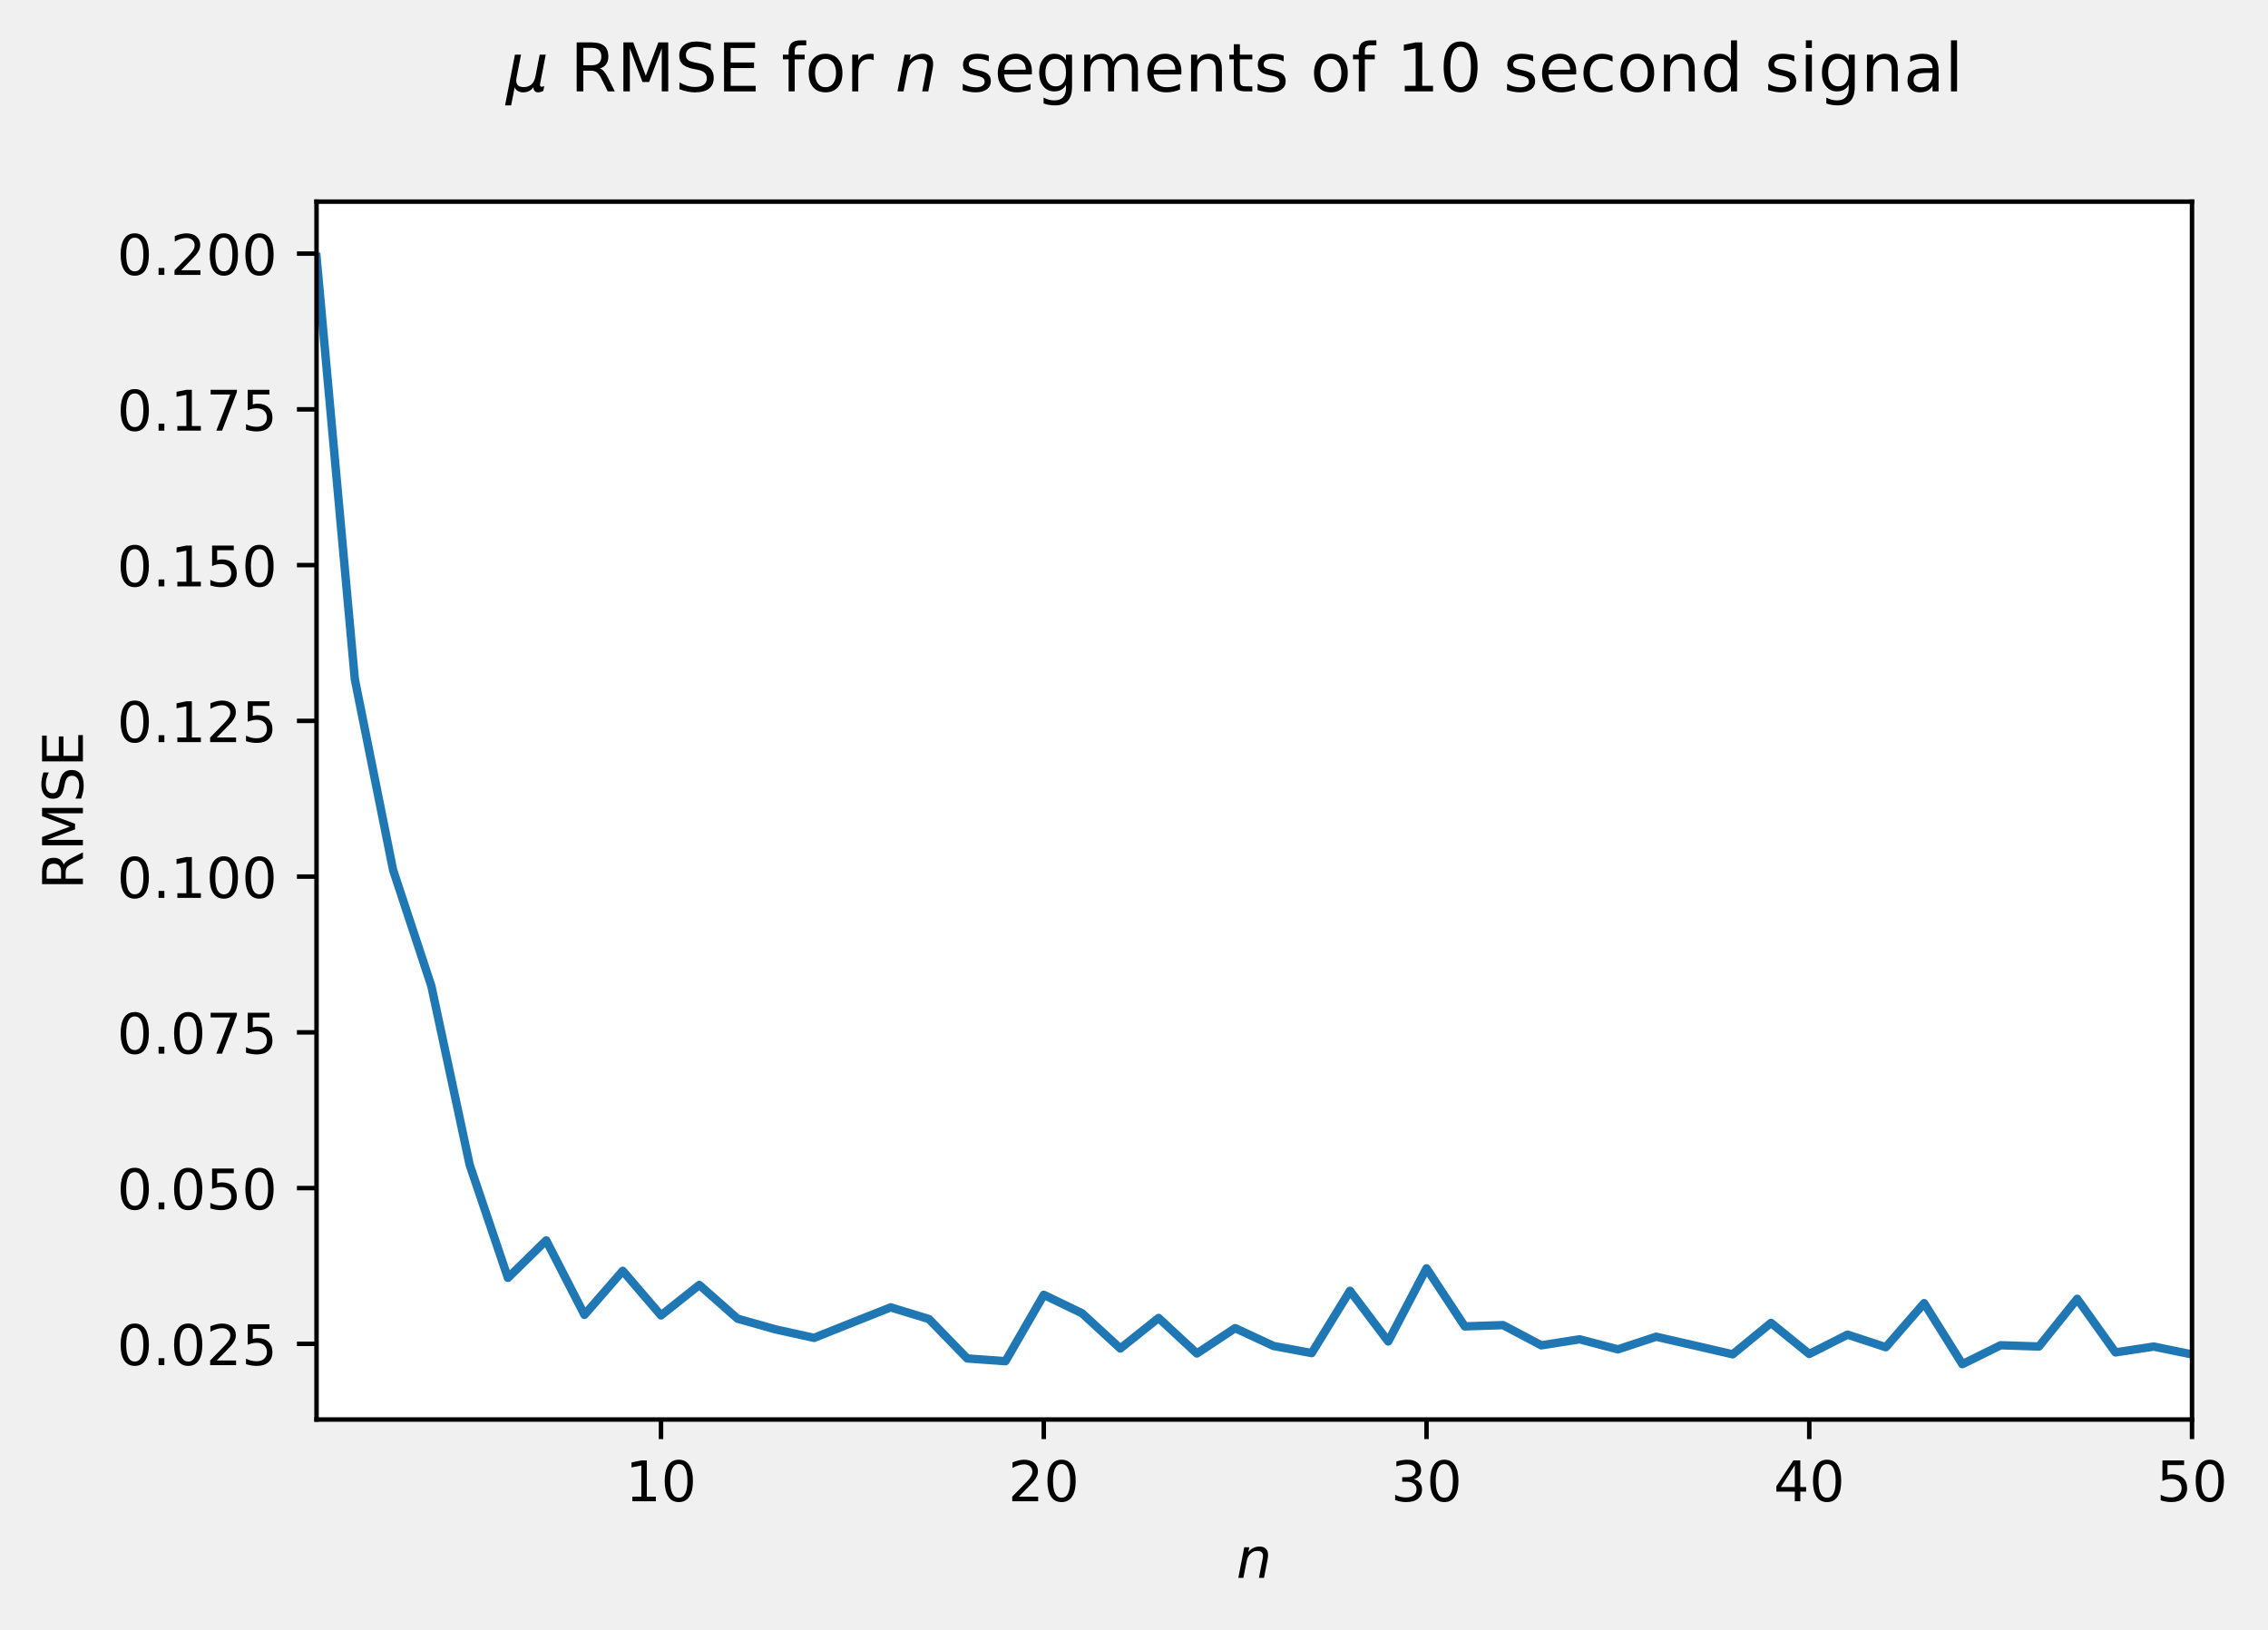
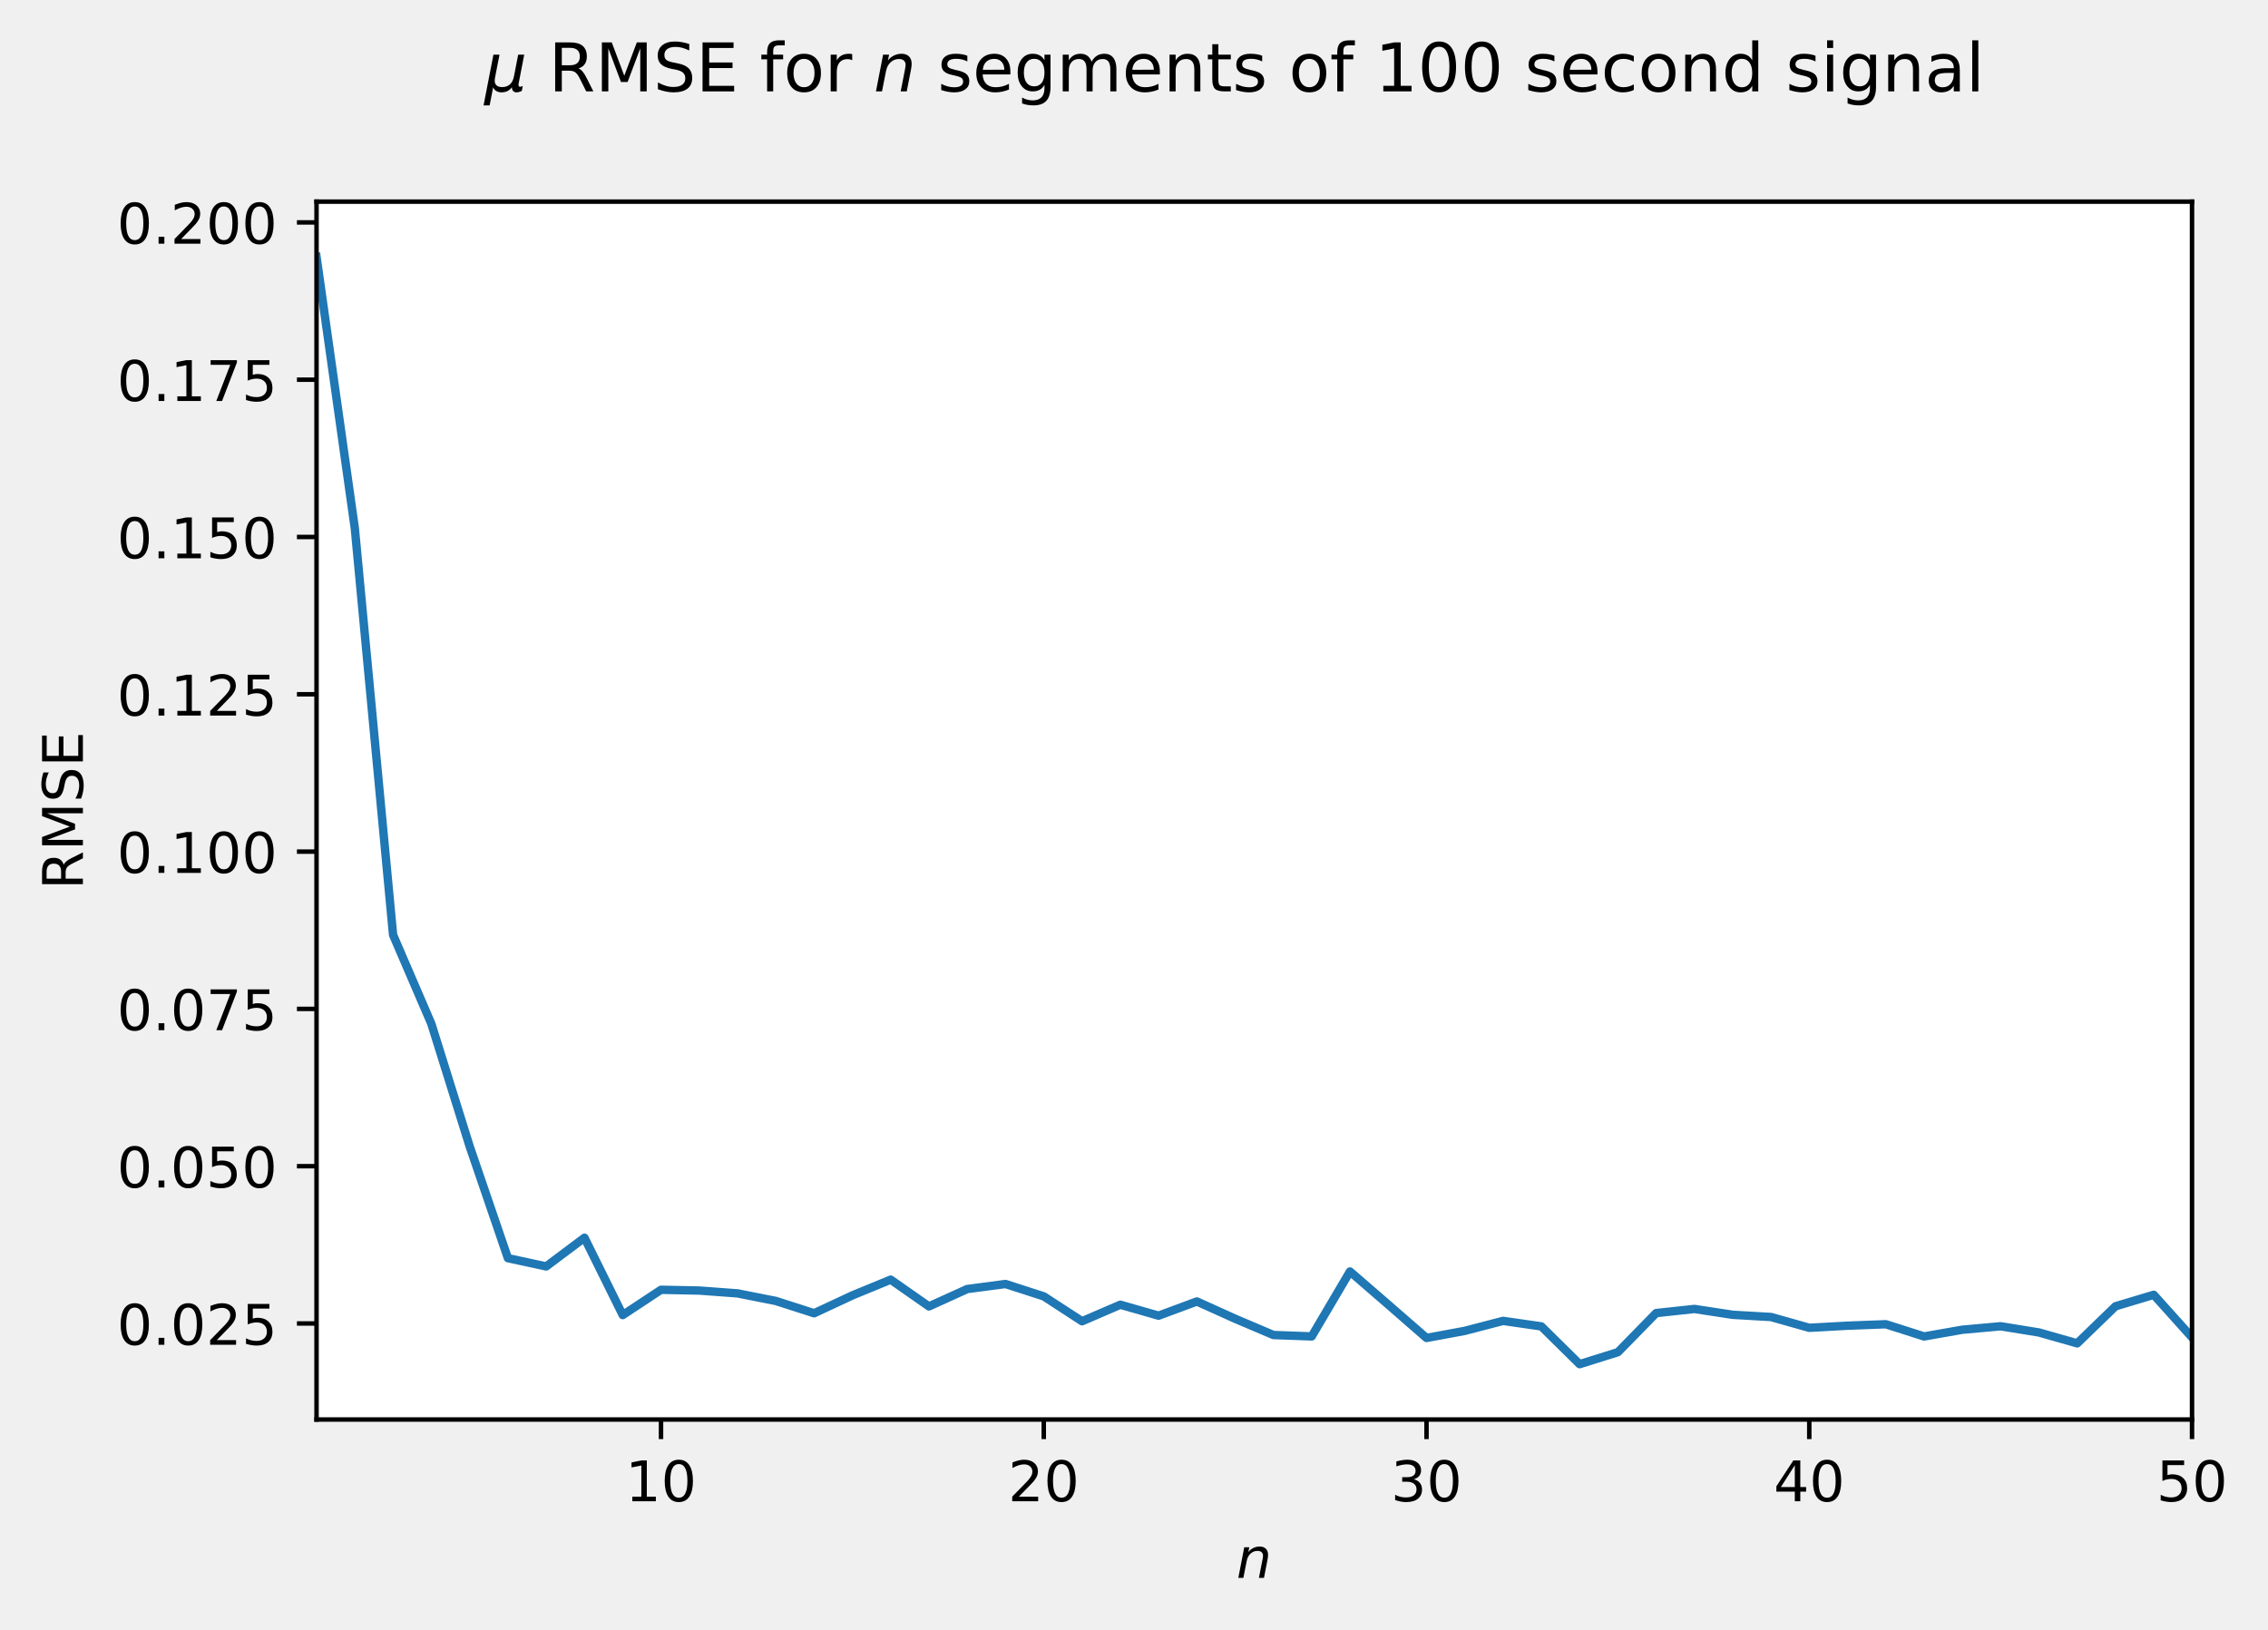
<svg xmlns="http://www.w3.org/2000/svg" xmlns:xlink="http://www.w3.org/1999/xlink" width="404.869pt" height="290.996pt" viewBox="0 0 404.869 290.996" version="1.1">
  <defs>
    <style type="text/css">*{stroke-linejoin: round; stroke-linecap: butt}</style>
  </defs>
  <g id="figure_1">
    <g id="patch_1">
      <path d="M 0 290.996  L 404.869 290.996  L 404.869 0  L 0 0  L 0 290.996  z " style="fill: none" />
    </g>
    <g id="axes_1">
      <g id="patch_2">
        <path d="M 56.506 253.44  L 391.306 253.44  L 391.306 36  L 56.506 36  z " style="fill: #ffffff" />
      </g>
      <g id="matplotlib.axis_1">
        <g id="xtick_1">
          <g id="line2d_1">
            <defs>
-               <path id="mbaf7113629" d="M 0 0  L 0 3.5  " style="stroke: #000000; stroke-width: 0.8" />
+               <path id="mee2bd763ad" d="M 0 0  L 0 3.5  " style="stroke: #000000; stroke-width: 0.8" />
            </defs>
            <g>
-               <use xlink:href="#mbaf7113629" x="118" y="253.44" style="stroke: #000000; stroke-width: 0.8" />
+               <use xlink:href="#mee2bd763ad" x="118" y="253.44" style="stroke: #000000; stroke-width: 0.8" />
            </g>
          </g>
          <g id="text_1">
            <g transform="translate(111.6376 268.0384) scale(0.1 -0.1)">
              <defs>
                <path id="DejaVuSans-31" d="M 794 531  L 1825 531  L 1825 4091  L 703 3866  L 703 4441  L 1819 4666  L 2450 4666  L 2450 531  L 3481 531  L 3481 0  L 794 0  L 794 531  z " transform="scale(0.015625)" />
                <path id="DejaVuSans-30" d="M 2034 4250  Q 1547 4250 1301 3770  Q 1056 3291 1056 2328  Q 1056 1369 1301 889  Q 1547 409 2034 409  Q 2525 409 2770 889  Q 3016 1369 3016 2328  Q 3016 3291 2770 3770  Q 2525 4250 2034 4250  z M 2034 4750  Q 2819 4750 3233 4129  Q 3647 3509 3647 2328  Q 3647 1150 3233 529  Q 2819 -91 2034 -91  Q 1250 -91 836 529  Q 422 1150 422 2328  Q 422 3509 836 4129  Q 1250 4750 2034 4750  z " transform="scale(0.015625)" />
              </defs>
              <use xlink:href="#DejaVuSans-31" />
              <use xlink:href="#DejaVuSans-30" x="63.623" />
            </g>
          </g>
        </g>
        <g id="xtick_2">
          <g id="line2d_2">
            <g>
-               <use xlink:href="#mbaf7113629" x="186.327" y="253.44" style="stroke: #000000; stroke-width: 0.8" />
+               <use xlink:href="#mee2bd763ad" x="186.327" y="253.44" style="stroke: #000000; stroke-width: 0.8" />
            </g>
          </g>
          <g id="text_2">
            <g transform="translate(179.9642 268.0384) scale(0.1 -0.1)">
              <defs>
                <path id="DejaVuSans-32" d="M 1228 531  L 3431 531  L 3431 0  L 469 0  L 469 531  Q 828 903 1448 1529  Q 2069 2156 2228 2338  Q 2531 2678 2651 2914  Q 2772 3150 2772 3378  Q 2772 3750 2511 3984  Q 2250 4219 1831 4219  Q 1534 4219 1204 4116  Q 875 4013 500 3803  L 500 4441  Q 881 4594 1212 4672  Q 1544 4750 1819 4750  Q 2544 4750 2975 4387  Q 3406 4025 3406 3419  Q 3406 3131 3298 2873  Q 3191 2616 2906 2266  Q 2828 2175 2409 1742  Q 1991 1309 1228 531  z " transform="scale(0.015625)" />
              </defs>
              <use xlink:href="#DejaVuSans-32" />
              <use xlink:href="#DejaVuSans-30" x="63.623" />
            </g>
          </g>
        </g>
        <g id="xtick_3">
          <g id="line2d_3">
            <g>
-               <use xlink:href="#mbaf7113629" x="254.653" y="253.44" style="stroke: #000000; stroke-width: 0.8" />
+               <use xlink:href="#mee2bd763ad" x="254.653" y="253.44" style="stroke: #000000; stroke-width: 0.8" />
            </g>
          </g>
          <g id="text_3">
            <g transform="translate(248.2907 268.0384) scale(0.1 -0.1)">
              <defs>
                <path id="DejaVuSans-33" d="M 2597 2516  Q 3050 2419 3304 2112  Q 3559 1806 3559 1356  Q 3559 666 3084 287  Q 2609 -91 1734 -91  Q 1441 -91 1130 -33  Q 819 25 488 141  L 488 750  Q 750 597 1062 519  Q 1375 441 1716 441  Q 2309 441 2620 675  Q 2931 909 2931 1356  Q 2931 1769 2642 2001  Q 2353 2234 1838 2234  L 1294 2234  L 1294 2753  L 1863 2753  Q 2328 2753 2575 2939  Q 2822 3125 2822 3475  Q 2822 3834 2567 4026  Q 2313 4219 1838 4219  Q 1578 4219 1281 4162  Q 984 4106 628 3988  L 628 4550  Q 988 4650 1302 4700  Q 1616 4750 1894 4750  Q 2613 4750 3031 4423  Q 3450 4097 3450 3541  Q 3450 3153 3228 2886  Q 3006 2619 2597 2516  z " transform="scale(0.015625)" />
              </defs>
              <use xlink:href="#DejaVuSans-33" />
              <use xlink:href="#DejaVuSans-30" x="63.623" />
            </g>
          </g>
        </g>
        <g id="xtick_4">
          <g id="line2d_4">
            <g>
-               <use xlink:href="#mbaf7113629" x="322.98" y="253.44" style="stroke: #000000; stroke-width: 0.8" />
+               <use xlink:href="#mee2bd763ad" x="322.98" y="253.44" style="stroke: #000000; stroke-width: 0.8" />
            </g>
          </g>
          <g id="text_4">
            <g transform="translate(316.6172 268.0384) scale(0.1 -0.1)">
              <defs>
                <path id="DejaVuSans-34" d="M 2419 4116  L 825 1625  L 2419 1625  L 2419 4116  z M 2253 4666  L 3047 4666  L 3047 1625  L 3713 1625  L 3713 1100  L 3047 1100  L 3047 0  L 2419 0  L 2419 1100  L 313 1100  L 313 1709  L 2253 4666  z " transform="scale(0.015625)" />
              </defs>
              <use xlink:href="#DejaVuSans-34" />
              <use xlink:href="#DejaVuSans-30" x="63.623" />
            </g>
          </g>
        </g>
        <g id="xtick_5">
          <g id="line2d_5">
            <g>
-               <use xlink:href="#mbaf7113629" x="391.306" y="253.44" style="stroke: #000000; stroke-width: 0.8" />
+               <use xlink:href="#mee2bd763ad" x="391.306" y="253.44" style="stroke: #000000; stroke-width: 0.8" />
            </g>
          </g>
          <g id="text_5">
            <g transform="translate(384.9438 268.0384) scale(0.1 -0.1)">
              <defs>
                <path id="DejaVuSans-35" d="M 691 4666  L 3169 4666  L 3169 4134  L 1269 4134  L 1269 2991  Q 1406 3038 1543 3061  Q 1681 3084 1819 3084  Q 2600 3084 3056 2656  Q 3513 2228 3513 1497  Q 3513 744 3044 326  Q 2575 -91 1722 -91  Q 1428 -91 1123 -41  Q 819 9 494 109  L 494 744  Q 775 591 1075 516  Q 1375 441 1709 441  Q 2250 441 2565 725  Q 2881 1009 2881 1497  Q 2881 1984 2565 2268  Q 2250 2553 1709 2553  Q 1456 2553 1204 2497  Q 953 2441 691 2322  L 691 4666  z " transform="scale(0.015625)" />
              </defs>
              <use xlink:href="#DejaVuSans-35" />
              <use xlink:href="#DejaVuSans-30" x="63.623" />
            </g>
          </g>
        </g>
        <g id="text_6">
          <g transform="translate(220.7063 281.7166) scale(0.1 -0.1)">
            <defs>
              <path id="DejaVuSans-Oblique-6e" d="M 3566 2113  L 3156 0  L 2578 0  L 2988 2091  Q 3016 2238 3031 2350  Q 3047 2463 3047 2528  Q 3047 2791 2881 2937  Q 2716 3084 2419 3084  Q 1956 3084 1622 2776  Q 1288 2469 1184 1941  L 800 0  L 225 0  L 903 3500  L 1478 3500  L 1363 2950  Q 1603 3253 1940 3418  Q 2278 3584 2650 3584  Q 3113 3584 3367 3334  Q 3622 3084 3622 2631  Q 3622 2519 3608 2391  Q 3594 2263 3566 2113  z " transform="scale(0.015625)" />
            </defs>
            <use xlink:href="#DejaVuSans-Oblique-6e" />
          </g>
        </g>
      </g>
      <g id="matplotlib.axis_2">
        <g id="ytick_1">
          <g id="line2d_6">
            <defs>
-               <path id="m052c912028" d="M 0 0  L -3.5 0  " style="stroke: #000000; stroke-width: 0.8" />
+               <path id="mcd7aa22d36" d="M 0 0  L -3.5 0  " style="stroke: #000000; stroke-width: 0.8" />
            </defs>
            <g>
-               <use xlink:href="#m052c912028" x="56.506" y="239.928" style="stroke: #000000; stroke-width: 0.8" />
+               <use xlink:href="#mcd7aa22d36" x="56.506" y="236.297" style="stroke: #000000; stroke-width: 0.8" />
            </g>
          </g>
          <g id="text_7">
-             <g transform="translate(20.87813 243.7268) scale(0.1 -0.1)">
+             <g transform="translate(20.87813 240.096) scale(0.1 -0.1)">
              <defs>
                <path id="DejaVuSans-2e" d="M 684 794  L 1344 794  L 1344 0  L 684 0  L 684 794  z " transform="scale(0.015625)" />
              </defs>
              <use xlink:href="#DejaVuSans-30" />
              <use xlink:href="#DejaVuSans-2e" x="63.623" />
              <use xlink:href="#DejaVuSans-30" x="95.41" />
              <use xlink:href="#DejaVuSans-32" x="159.033" />
              <use xlink:href="#DejaVuSans-35" x="222.656" />
            </g>
          </g>
        </g>
        <g id="ytick_2">
          <g id="line2d_7">
            <g>
-               <use xlink:href="#m052c912028" x="56.506" y="212.121" style="stroke: #000000; stroke-width: 0.8" />
+               <use xlink:href="#mcd7aa22d36" x="56.506" y="208.212" style="stroke: #000000; stroke-width: 0.8" />
            </g>
          </g>
          <g id="text_8">
-             <g transform="translate(20.87813 215.9201) scale(0.1 -0.1)">
+             <g transform="translate(20.87813 212.0116) scale(0.1 -0.1)">
              <use xlink:href="#DejaVuSans-30" />
              <use xlink:href="#DejaVuSans-2e" x="63.623" />
              <use xlink:href="#DejaVuSans-30" x="95.41" />
              <use xlink:href="#DejaVuSans-35" x="159.033" />
              <use xlink:href="#DejaVuSans-30" x="222.656" />
            </g>
          </g>
        </g>
        <g id="ytick_3">
          <g id="line2d_8">
            <g>
-               <use xlink:href="#m052c912028" x="56.506" y="184.314" style="stroke: #000000; stroke-width: 0.8" />
+               <use xlink:href="#mcd7aa22d36" x="56.506" y="180.128" style="stroke: #000000; stroke-width: 0.8" />
            </g>
          </g>
          <g id="text_9">
-             <g transform="translate(20.87813 188.1133) scale(0.1 -0.1)">
+             <g transform="translate(20.87813 183.9273) scale(0.1 -0.1)">
              <defs>
                <path id="DejaVuSans-37" d="M 525 4666  L 3525 4666  L 3525 4397  L 1831 0  L 1172 0  L 2766 4134  L 525 4134  L 525 4666  z " transform="scale(0.015625)" />
              </defs>
              <use xlink:href="#DejaVuSans-30" />
              <use xlink:href="#DejaVuSans-2e" x="63.623" />
              <use xlink:href="#DejaVuSans-30" x="95.41" />
              <use xlink:href="#DejaVuSans-37" x="159.033" />
              <use xlink:href="#DejaVuSans-35" x="222.656" />
            </g>
          </g>
        </g>
        <g id="ytick_4">
          <g id="line2d_9">
            <g>
-               <use xlink:href="#m052c912028" x="56.506" y="156.507" style="stroke: #000000; stroke-width: 0.8" />
+               <use xlink:href="#mcd7aa22d36" x="56.506" y="152.044" style="stroke: #000000; stroke-width: 0.8" />
            </g>
          </g>
          <g id="text_10">
-             <g transform="translate(20.87813 160.3066) scale(0.1 -0.1)">
+             <g transform="translate(20.87813 155.8429) scale(0.1 -0.1)">
              <use xlink:href="#DejaVuSans-30" />
              <use xlink:href="#DejaVuSans-2e" x="63.623" />
              <use xlink:href="#DejaVuSans-31" x="95.41" />
              <use xlink:href="#DejaVuSans-30" x="159.033" />
              <use xlink:href="#DejaVuSans-30" x="222.656" />
            </g>
          </g>
        </g>
        <g id="ytick_5">
          <g id="line2d_10">
            <g>
-               <use xlink:href="#m052c912028" x="56.506" y="128.701" style="stroke: #000000; stroke-width: 0.8" />
+               <use xlink:href="#mcd7aa22d36" x="56.506" y="123.959" style="stroke: #000000; stroke-width: 0.8" />
            </g>
          </g>
          <g id="text_11">
-             <g transform="translate(20.87813 132.4998) scale(0.1 -0.1)">
+             <g transform="translate(20.87813 127.7586) scale(0.1 -0.1)">
              <use xlink:href="#DejaVuSans-30" />
              <use xlink:href="#DejaVuSans-2e" x="63.623" />
              <use xlink:href="#DejaVuSans-31" x="95.41" />
              <use xlink:href="#DejaVuSans-32" x="159.033" />
              <use xlink:href="#DejaVuSans-35" x="222.656" />
            </g>
          </g>
        </g>
        <g id="ytick_6">
          <g id="line2d_11">
            <g>
-               <use xlink:href="#m052c912028" x="56.506" y="100.894" style="stroke: #000000; stroke-width: 0.8" />
+               <use xlink:href="#mcd7aa22d36" x="56.506" y="95.875" style="stroke: #000000; stroke-width: 0.8" />
            </g>
          </g>
          <g id="text_12">
-             <g transform="translate(20.87813 104.6931) scale(0.1 -0.1)">
+             <g transform="translate(20.87813 99.67423) scale(0.1 -0.1)">
              <use xlink:href="#DejaVuSans-30" />
              <use xlink:href="#DejaVuSans-2e" x="63.623" />
              <use xlink:href="#DejaVuSans-31" x="95.41" />
              <use xlink:href="#DejaVuSans-35" x="159.033" />
              <use xlink:href="#DejaVuSans-30" x="222.656" />
            </g>
          </g>
        </g>
        <g id="ytick_7">
          <g id="line2d_12">
            <g>
-               <use xlink:href="#m052c912028" x="56.506" y="73.087" style="stroke: #000000; stroke-width: 0.8" />
+               <use xlink:href="#mcd7aa22d36" x="56.506" y="67.791" style="stroke: #000000; stroke-width: 0.8" />
            </g>
          </g>
          <g id="text_13">
-             <g transform="translate(20.87813 76.88634) scale(0.1 -0.1)">
+             <g transform="translate(20.87813 71.58988) scale(0.1 -0.1)">
              <use xlink:href="#DejaVuSans-30" />
              <use xlink:href="#DejaVuSans-2e" x="63.623" />
              <use xlink:href="#DejaVuSans-31" x="95.41" />
              <use xlink:href="#DejaVuSans-37" x="159.033" />
              <use xlink:href="#DejaVuSans-35" x="222.656" />
            </g>
          </g>
        </g>
        <g id="ytick_8">
          <g id="line2d_13">
            <g>
-               <use xlink:href="#m052c912028" x="56.506" y="45.28" style="stroke: #000000; stroke-width: 0.8" />
+               <use xlink:href="#mcd7aa22d36" x="56.506" y="39.706" style="stroke: #000000; stroke-width: 0.8" />
            </g>
          </g>
          <g id="text_14">
-             <g transform="translate(20.87813 49.07959) scale(0.1 -0.1)">
+             <g transform="translate(20.87813 43.50553) scale(0.1 -0.1)">
              <use xlink:href="#DejaVuSans-30" />
              <use xlink:href="#DejaVuSans-2e" x="63.623" />
              <use xlink:href="#DejaVuSans-32" x="95.41" />
              <use xlink:href="#DejaVuSans-30" x="159.033" />
              <use xlink:href="#DejaVuSans-30" x="222.656" />
            </g>
          </g>
        </g>
        <g id="text_15">
          <g transform="translate(14.79844 158.8419) rotate(-90) scale(0.1 -0.1)">
            <defs>
              <path id="DejaVuSans-52" d="M 2841 2188  Q 3044 2119 3236 1894  Q 3428 1669 3622 1275  L 4263 0  L 3584 0  L 2988 1197  Q 2756 1666 2539 1819  Q 2322 1972 1947 1972  L 1259 1972  L 1259 0  L 628 0  L 628 4666  L 2053 4666  Q 2853 4666 3247 4331  Q 3641 3997 3641 3322  Q 3641 2881 3436 2590  Q 3231 2300 2841 2188  z M 1259 4147  L 1259 2491  L 2053 2491  Q 2509 2491 2742 2702  Q 2975 2913 2975 3322  Q 2975 3731 2742 3939  Q 2509 4147 2053 4147  L 1259 4147  z " transform="scale(0.015625)" />
              <path id="DejaVuSans-4d" d="M 628 4666  L 1569 4666  L 2759 1491  L 3956 4666  L 4897 4666  L 4897 0  L 4281 0  L 4281 4097  L 3078 897  L 2444 897  L 1241 4097  L 1241 0  L 628 0  L 628 4666  z " transform="scale(0.015625)" />
              <path id="DejaVuSans-53" d="M 3425 4513  L 3425 3897  Q 3066 4069 2747 4153  Q 2428 4238 2131 4238  Q 1616 4238 1336 4038  Q 1056 3838 1056 3469  Q 1056 3159 1242 3001  Q 1428 2844 1947 2747  L 2328 2669  Q 3034 2534 3370 2195  Q 3706 1856 3706 1288  Q 3706 609 3251 259  Q 2797 -91 1919 -91  Q 1588 -91 1214 -16  Q 841 59 441 206  L 441 856  Q 825 641 1194 531  Q 1563 422 1919 422  Q 2459 422 2753 634  Q 3047 847 3047 1241  Q 3047 1584 2836 1778  Q 2625 1972 2144 2069  L 1759 2144  Q 1053 2284 737 2584  Q 422 2884 422 3419  Q 422 4038 858 4394  Q 1294 4750 2059 4750  Q 2388 4750 2728 4690  Q 3069 4631 3425 4513  z " transform="scale(0.015625)" />
              <path id="DejaVuSans-45" d="M 628 4666  L 3578 4666  L 3578 4134  L 1259 4134  L 1259 2753  L 3481 2753  L 3481 2222  L 1259 2222  L 1259 531  L 3634 531  L 3634 0  L 628 0  L 628 4666  z " transform="scale(0.015625)" />
            </defs>
            <use xlink:href="#DejaVuSans-52" />
            <use xlink:href="#DejaVuSans-4d" x="69.482" />
            <use xlink:href="#DejaVuSans-53" x="155.762" />
            <use xlink:href="#DejaVuSans-45" x="219.238" />
          </g>
        </g>
      </g>
      <g id="line2d_14">
-         <path d="M 56.506 45.884  L 63.339 121.259  L 70.172 155.328  L 77.004 176.052  L 83.837 207.952  L 90.67 228.149  L 97.502 221.458  L 104.335 234.749  L 111.167 226.894  L 118 234.853  L 124.833 229.414  L 131.665 235.435  L 138.498 237.361  L 145.331 238.861  L 152.163 236.129  L 158.996 233.419  L 165.829 235.498  L 172.661 242.538  L 179.494 243.025  L 186.327 231.177  L 193.159 234.469  L 199.992 240.757  L 206.825 235.308  L 213.657 241.649  L 220.49 237.124  L 227.323 240.302  L 234.155 241.579  L 240.988 230.459  L 247.821 239.502  L 254.653 226.452  L 261.486 236.812  L 268.318 236.587  L 275.151 240.194  L 281.984 239.121  L 288.816 240.915  L 295.649 238.658  L 302.482 240.223  L 309.314 241.797  L 316.147 236.189  L 322.98 241.74  L 329.812 238.287  L 336.645 240.528  L 343.478 232.666  L 350.31 243.556  L 357.143 240.183  L 363.976 240.404  L 370.808 231.895  L 377.641 241.456  L 384.474 240.416  L 391.306 241.82  " clip-path="url(#p55fb0964e9)" style="fill: none; stroke: #1f77b4; stroke-width: 1.5; stroke-linecap: square" />
+         <path d="M 56.506 45.884  L 63.339 94.317  L 70.172 166.924  L 77.004 182.799  L 83.837 204.658  L 90.67 224.632  L 97.502 226.106  L 104.335 220.985  L 111.167 234.791  L 118 230.276  L 124.833 230.414  L 131.665 230.92  L 138.498 232.272  L 145.331 234.467  L 152.163 231.279  L 158.996 228.469  L 165.829 233.245  L 172.661 230.146  L 179.494 229.245  L 186.327 231.451  L 193.159 235.894  L 199.992 232.946  L 206.825 234.9  L 213.657 232.364  L 220.49 235.449  L 227.323 238.354  L 234.155 238.603  L 240.988 227.013  L 247.821 232.925  L 254.653 238.878  L 261.486 237.611  L 268.318 235.83  L 275.151 236.815  L 281.984 243.556  L 288.816 241.419  L 295.649 234.436  L 302.482 233.701  L 309.314 234.745  L 316.147 235.138  L 322.98 237.066  L 329.812 236.691  L 336.645 236.43  L 343.478 238.608  L 350.31 237.408  L 357.143 236.792  L 363.976 237.899  L 370.808 239.84  L 377.641 233.224  L 384.474 231.173  L 391.306 238.78  " clip-path="url(#p304ded7ff9)" style="fill: none; stroke: #1f77b4; stroke-width: 1.5; stroke-linecap: square" />
      </g>
      <g id="patch_3">
        <path d="M 56.506 253.44  L 56.506 36  " style="fill: none; stroke: #000000; stroke-width: 0.8; stroke-linejoin: miter; stroke-linecap: square" />
      </g>
      <g id="patch_4">
        <path d="M 391.306 253.44  L 391.306 36  " style="fill: none; stroke: #000000; stroke-width: 0.8; stroke-linejoin: miter; stroke-linecap: square" />
      </g>
      <g id="patch_5">
        <path d="M 56.506 253.44  L 391.306 253.44  " style="fill: none; stroke: #000000; stroke-width: 0.8; stroke-linejoin: miter; stroke-linecap: square" />
      </g>
      <g id="patch_6">
        <path d="M 56.506 36  L 391.306 36  " style="fill: none; stroke: #000000; stroke-width: 0.8; stroke-linejoin: miter; stroke-linecap: square" />
      </g>
    </g>
    <g id="text_16">
-       <g transform="translate(86.50625 16.32) scale(0.12 -0.12)">
+       <g transform="translate(82.66625 16.32) scale(0.12 -0.12)">
        <defs>
          <path id="DejaVuSans-20" transform="scale(0.015625)" />
          <path id="DejaVuSans-Oblique-3bc" d="M -84 -1331  L 856 3500  L 1434 3500  L 1009 1322  Q 997 1256 987 1175  Q 978 1094 978 1013  Q 978 722 1161 565  Q 1344 409 1684 409  Q 2147 409 2431 671  Q 2716 934 2816 1459  L 3213 3500  L 3788 3500  L 3266 809  Q 3253 750 3248 706  Q 3244 663 3244 628  Q 3244 531 3283 486  Q 3322 441 3406 441  Q 3438 441 3492 456  Q 3547 472 3647 513  L 3559 50  Q 3422 -19 3297 -55  Q 3172 -91 3053 -91  Q 2847 -91 2730 40  Q 2613 172 2613 403  Q 2438 153 2195 31  Q 1953 -91 1625 -91  Q 1334 -91 1117 43  Q 900 178 831 397  L 494 -1331  L -84 -1331  z " transform="scale(0.015625)" />
          <path id="DejaVuSans-66" d="M 2375 4863  L 2375 4384  L 1825 4384  Q 1516 4384 1395 4259  Q 1275 4134 1275 3809  L 1275 3500  L 2222 3500  L 2222 3053  L 1275 3053  L 1275 0  L 697 0  L 697 3053  L 147 3053  L 147 3500  L 697 3500  L 697 3744  Q 697 4328 969 4595  Q 1241 4863 1831 4863  L 2375 4863  z " transform="scale(0.015625)" />
          <path id="DejaVuSans-6f" d="M 1959 3097  Q 1497 3097 1228 2736  Q 959 2375 959 1747  Q 959 1119 1226 758  Q 1494 397 1959 397  Q 2419 397 2687 759  Q 2956 1122 2956 1747  Q 2956 2369 2687 2733  Q 2419 3097 1959 3097  z M 1959 3584  Q 2709 3584 3137 3096  Q 3566 2609 3566 1747  Q 3566 888 3137 398  Q 2709 -91 1959 -91  Q 1206 -91 779 398  Q 353 888 353 1747  Q 353 2609 779 3096  Q 1206 3584 1959 3584  z " transform="scale(0.015625)" />
          <path id="DejaVuSans-72" d="M 2631 2963  Q 2534 3019 2420 3045  Q 2306 3072 2169 3072  Q 1681 3072 1420 2755  Q 1159 2438 1159 1844  L 1159 0  L 581 0  L 581 3500  L 1159 3500  L 1159 2956  Q 1341 3275 1631 3429  Q 1922 3584 2338 3584  Q 2397 3584 2469 3576  Q 2541 3569 2628 3553  L 2631 2963  z " transform="scale(0.015625)" />
          <path id="DejaVuSans-73" d="M 2834 3397  L 2834 2853  Q 2591 2978 2328 3040  Q 2066 3103 1784 3103  Q 1356 3103 1142 2972  Q 928 2841 928 2578  Q 928 2378 1081 2264  Q 1234 2150 1697 2047  L 1894 2003  Q 2506 1872 2764 1633  Q 3022 1394 3022 966  Q 3022 478 2636 193  Q 2250 -91 1575 -91  Q 1294 -91 989 -36  Q 684 19 347 128  L 347 722  Q 666 556 975 473  Q 1284 391 1588 391  Q 1994 391 2212 530  Q 2431 669 2431 922  Q 2431 1156 2273 1281  Q 2116 1406 1581 1522  L 1381 1569  Q 847 1681 609 1914  Q 372 2147 372 2553  Q 372 3047 722 3315  Q 1072 3584 1716 3584  Q 2034 3584 2315 3537  Q 2597 3491 2834 3397  z " transform="scale(0.015625)" />
          <path id="DejaVuSans-65" d="M 3597 1894  L 3597 1613  L 953 1613  Q 991 1019 1311 708  Q 1631 397 2203 397  Q 2534 397 2845 478  Q 3156 559 3463 722  L 3463 178  Q 3153 47 2828 -22  Q 2503 -91 2169 -91  Q 1331 -91 842 396  Q 353 884 353 1716  Q 353 2575 817 3079  Q 1281 3584 2069 3584  Q 2775 3584 3186 3129  Q 3597 2675 3597 1894  z M 3022 2063  Q 3016 2534 2758 2815  Q 2500 3097 2075 3097  Q 1594 3097 1305 2825  Q 1016 2553 972 2059  L 3022 2063  z " transform="scale(0.015625)" />
          <path id="DejaVuSans-67" d="M 2906 1791  Q 2906 2416 2648 2759  Q 2391 3103 1925 3103  Q 1463 3103 1205 2759  Q 947 2416 947 1791  Q 947 1169 1205 825  Q 1463 481 1925 481  Q 2391 481 2648 825  Q 2906 1169 2906 1791  z M 3481 434  Q 3481 -459 3084 -895  Q 2688 -1331 1869 -1331  Q 1566 -1331 1297 -1286  Q 1028 -1241 775 -1147  L 775 -588  Q 1028 -725 1275 -790  Q 1522 -856 1778 -856  Q 2344 -856 2625 -561  Q 2906 -266 2906 331  L 2906 616  Q 2728 306 2450 153  Q 2172 0 1784 0  Q 1141 0 747 490  Q 353 981 353 1791  Q 353 2603 747 3093  Q 1141 3584 1784 3584  Q 2172 3584 2450 3431  Q 2728 3278 2906 2969  L 2906 3500  L 3481 3500  L 3481 434  z " transform="scale(0.015625)" />
          <path id="DejaVuSans-6d" d="M 3328 2828  Q 3544 3216 3844 3400  Q 4144 3584 4550 3584  Q 5097 3584 5394 3201  Q 5691 2819 5691 2113  L 5691 0  L 5113 0  L 5113 2094  Q 5113 2597 4934 2840  Q 4756 3084 4391 3084  Q 3944 3084 3684 2787  Q 3425 2491 3425 1978  L 3425 0  L 2847 0  L 2847 2094  Q 2847 2600 2669 2842  Q 2491 3084 2119 3084  Q 1678 3084 1418 2786  Q 1159 2488 1159 1978  L 1159 0  L 581 0  L 581 3500  L 1159 3500  L 1159 2956  Q 1356 3278 1631 3431  Q 1906 3584 2284 3584  Q 2666 3584 2933 3390  Q 3200 3197 3328 2828  z " transform="scale(0.015625)" />
          <path id="DejaVuSans-6e" d="M 3513 2113  L 3513 0  L 2938 0  L 2938 2094  Q 2938 2591 2744 2837  Q 2550 3084 2163 3084  Q 1697 3084 1428 2787  Q 1159 2491 1159 1978  L 1159 0  L 581 0  L 581 3500  L 1159 3500  L 1159 2956  Q 1366 3272 1645 3428  Q 1925 3584 2291 3584  Q 2894 3584 3203 3211  Q 3513 2838 3513 2113  z " transform="scale(0.015625)" />
          <path id="DejaVuSans-74" d="M 1172 4494  L 1172 3500  L 2356 3500  L 2356 3053  L 1172 3053  L 1172 1153  Q 1172 725 1289 603  Q 1406 481 1766 481  L 2356 481  L 2356 0  L 1766 0  Q 1100 0 847 248  Q 594 497 594 1153  L 594 3053  L 172 3053  L 172 3500  L 594 3500  L 594 4494  L 1172 4494  z " transform="scale(0.015625)" />
          <path id="DejaVuSans-63" d="M 3122 3366  L 3122 2828  Q 2878 2963 2633 3030  Q 2388 3097 2138 3097  Q 1578 3097 1268 2742  Q 959 2388 959 1747  Q 959 1106 1268 751  Q 1578 397 2138 397  Q 2388 397 2633 464  Q 2878 531 3122 666  L 3122 134  Q 2881 22 2623 -34  Q 2366 -91 2075 -91  Q 1284 -91 818 406  Q 353 903 353 1747  Q 353 2603 823 3093  Q 1294 3584 2113 3584  Q 2378 3584 2631 3529  Q 2884 3475 3122 3366  z " transform="scale(0.015625)" />
          <path id="DejaVuSans-64" d="M 2906 2969  L 2906 4863  L 3481 4863  L 3481 0  L 2906 0  L 2906 525  Q 2725 213 2448 61  Q 2172 -91 1784 -91  Q 1150 -91 751 415  Q 353 922 353 1747  Q 353 2572 751 3078  Q 1150 3584 1784 3584  Q 2172 3584 2448 3432  Q 2725 3281 2906 2969  z M 947 1747  Q 947 1113 1208 752  Q 1469 391 1925 391  Q 2381 391 2643 752  Q 2906 1113 2906 1747  Q 2906 2381 2643 2742  Q 2381 3103 1925 3103  Q 1469 3103 1208 2742  Q 947 2381 947 1747  z " transform="scale(0.015625)" />
          <path id="DejaVuSans-69" d="M 603 3500  L 1178 3500  L 1178 0  L 603 0  L 603 3500  z M 603 4863  L 1178 4863  L 1178 4134  L 603 4134  L 603 4863  z " transform="scale(0.015625)" />
          <path id="DejaVuSans-61" d="M 2194 1759  Q 1497 1759 1228 1600  Q 959 1441 959 1056  Q 959 750 1161 570  Q 1363 391 1709 391  Q 2188 391 2477 730  Q 2766 1069 2766 1631  L 2766 1759  L 2194 1759  z M 3341 1997  L 3341 0  L 2766 0  L 2766 531  Q 2569 213 2275 61  Q 1981 -91 1556 -91  Q 1019 -91 701 211  Q 384 513 384 1019  Q 384 1609 779 1909  Q 1175 2209 1959 2209  L 2766 2209  L 2766 2266  Q 2766 2663 2505 2880  Q 2244 3097 1772 3097  Q 1472 3097 1187 3025  Q 903 2953 641 2809  L 641 3341  Q 956 3463 1253 3523  Q 1550 3584 1831 3584  Q 2591 3584 2966 3190  Q 3341 2797 3341 1997  z " transform="scale(0.015625)" />
          <path id="DejaVuSans-6c" d="M 603 4863  L 1178 4863  L 1178 0  L 603 0  L 603 4863  z " transform="scale(0.015625)" />
        </defs>
        <use xlink:href="#DejaVuSans-20" transform="translate(0 0.015625)" />
        <use xlink:href="#DejaVuSans-Oblique-3bc" transform="translate(31.78711 0.015625)" />
        <use xlink:href="#DejaVuSans-20" transform="translate(95.41016 0.015625)" />
        <use xlink:href="#DejaVuSans-52" transform="translate(127.1973 0.015625)" />
        <use xlink:href="#DejaVuSans-4d" transform="translate(196.6797 0.015625)" />
        <use xlink:href="#DejaVuSans-53" transform="translate(282.959 0.015625)" />
        <use xlink:href="#DejaVuSans-45" transform="translate(346.4355 0.015625)" />
        <use xlink:href="#DejaVuSans-20" transform="translate(409.6191 0.015625)" />
        <use xlink:href="#DejaVuSans-66" transform="translate(441.4062 0.015625)" />
        <use xlink:href="#DejaVuSans-6f" transform="translate(476.6113 0.015625)" />
        <use xlink:href="#DejaVuSans-72" transform="translate(537.793 0.015625)" />
        <use xlink:href="#DejaVuSans-20" transform="translate(578.9062 0.015625)" />
        <use xlink:href="#DejaVuSans-Oblique-6e" transform="translate(610.6934 0.015625)" />
        <use xlink:href="#DejaVuSans-20" transform="translate(674.0723 0.015625)" />
        <use xlink:href="#DejaVuSans-73" transform="translate(705.8594 0.015625)" />
        <use xlink:href="#DejaVuSans-65" transform="translate(757.959 0.015625)" />
        <use xlink:href="#DejaVuSans-67" transform="translate(819.4824 0.015625)" />
        <use xlink:href="#DejaVuSans-6d" transform="translate(882.959 0.015625)" />
        <use xlink:href="#DejaVuSans-65" transform="translate(980.3711 0.015625)" />
        <use xlink:href="#DejaVuSans-6e" transform="translate(1041.895 0.015625)" />
        <use xlink:href="#DejaVuSans-74" transform="translate(1105.273 0.015625)" />
        <use xlink:href="#DejaVuSans-73" transform="translate(1144.482 0.015625)" />
        <use xlink:href="#DejaVuSans-20" transform="translate(1196.582 0.015625)" />
        <use xlink:href="#DejaVuSans-6f" transform="translate(1228.369 0.015625)" />
        <use xlink:href="#DejaVuSans-66" transform="translate(1289.551 0.015625)" />
        <use xlink:href="#DejaVuSans-20" transform="translate(1324.756 0.015625)" />
        <use xlink:href="#DejaVuSans-31" transform="translate(1356.543 0.015625)" />
        <use xlink:href="#DejaVuSans-30" transform="translate(1420.166 0.015625)" />
-         <use xlink:href="#DejaVuSans-20" transform="translate(1483.789 0.015625)" />
-         <use xlink:href="#DejaVuSans-73" transform="translate(1515.576 0.015625)" />
-         <use xlink:href="#DejaVuSans-65" transform="translate(1567.676 0.015625)" />
-         <use xlink:href="#DejaVuSans-63" transform="translate(1629.199 0.015625)" />
-         <use xlink:href="#DejaVuSans-6f" transform="translate(1684.18 0.015625)" />
-         <use xlink:href="#DejaVuSans-6e" transform="translate(1745.361 0.015625)" />
-         <use xlink:href="#DejaVuSans-64" transform="translate(1808.74 0.015625)" />
-         <use xlink:href="#DejaVuSans-20" transform="translate(1872.217 0.015625)" />
-         <use xlink:href="#DejaVuSans-73" transform="translate(1904.004 0.015625)" />
-         <use xlink:href="#DejaVuSans-69" transform="translate(1956.104 0.015625)" />
-         <use xlink:href="#DejaVuSans-67" transform="translate(1983.887 0.015625)" />
-         <use xlink:href="#DejaVuSans-6e" transform="translate(2047.363 0.015625)" />
-         <use xlink:href="#DejaVuSans-61" transform="translate(2110.742 0.015625)" />
-         <use xlink:href="#DejaVuSans-6c" transform="translate(2172.021 0.015625)" />
+         <use xlink:href="#DejaVuSans-30" transform="translate(1483.789 0.015625)" />
+         <use xlink:href="#DejaVuSans-20" transform="translate(1547.412 0.015625)" />
+         <use xlink:href="#DejaVuSans-73" transform="translate(1579.199 0.015625)" />
+         <use xlink:href="#DejaVuSans-65" transform="translate(1631.299 0.015625)" />
+         <use xlink:href="#DejaVuSans-63" transform="translate(1692.822 0.015625)" />
+         <use xlink:href="#DejaVuSans-6f" transform="translate(1747.803 0.015625)" />
+         <use xlink:href="#DejaVuSans-6e" transform="translate(1808.984 0.015625)" />
+         <use xlink:href="#DejaVuSans-64" transform="translate(1872.363 0.015625)" />
+         <use xlink:href="#DejaVuSans-20" transform="translate(1935.84 0.015625)" />
+         <use xlink:href="#DejaVuSans-73" transform="translate(1967.627 0.015625)" />
+         <use xlink:href="#DejaVuSans-69" transform="translate(2019.727 0.015625)" />
+         <use xlink:href="#DejaVuSans-67" transform="translate(2047.51 0.015625)" />
+         <use xlink:href="#DejaVuSans-6e" transform="translate(2110.986 0.015625)" />
+         <use xlink:href="#DejaVuSans-61" transform="translate(2174.365 0.015625)" />
+         <use xlink:href="#DejaVuSans-6c" transform="translate(2235.645 0.015625)" />
      </g>
    </g>
  </g>
  <defs>
-     <clipPath id="p55fb0964e9">
+     <clipPath id="p304ded7ff9">
      <rect x="56.506" y="36" width="334.8" height="217.44" />
    </clipPath>
  </defs>
</svg>
